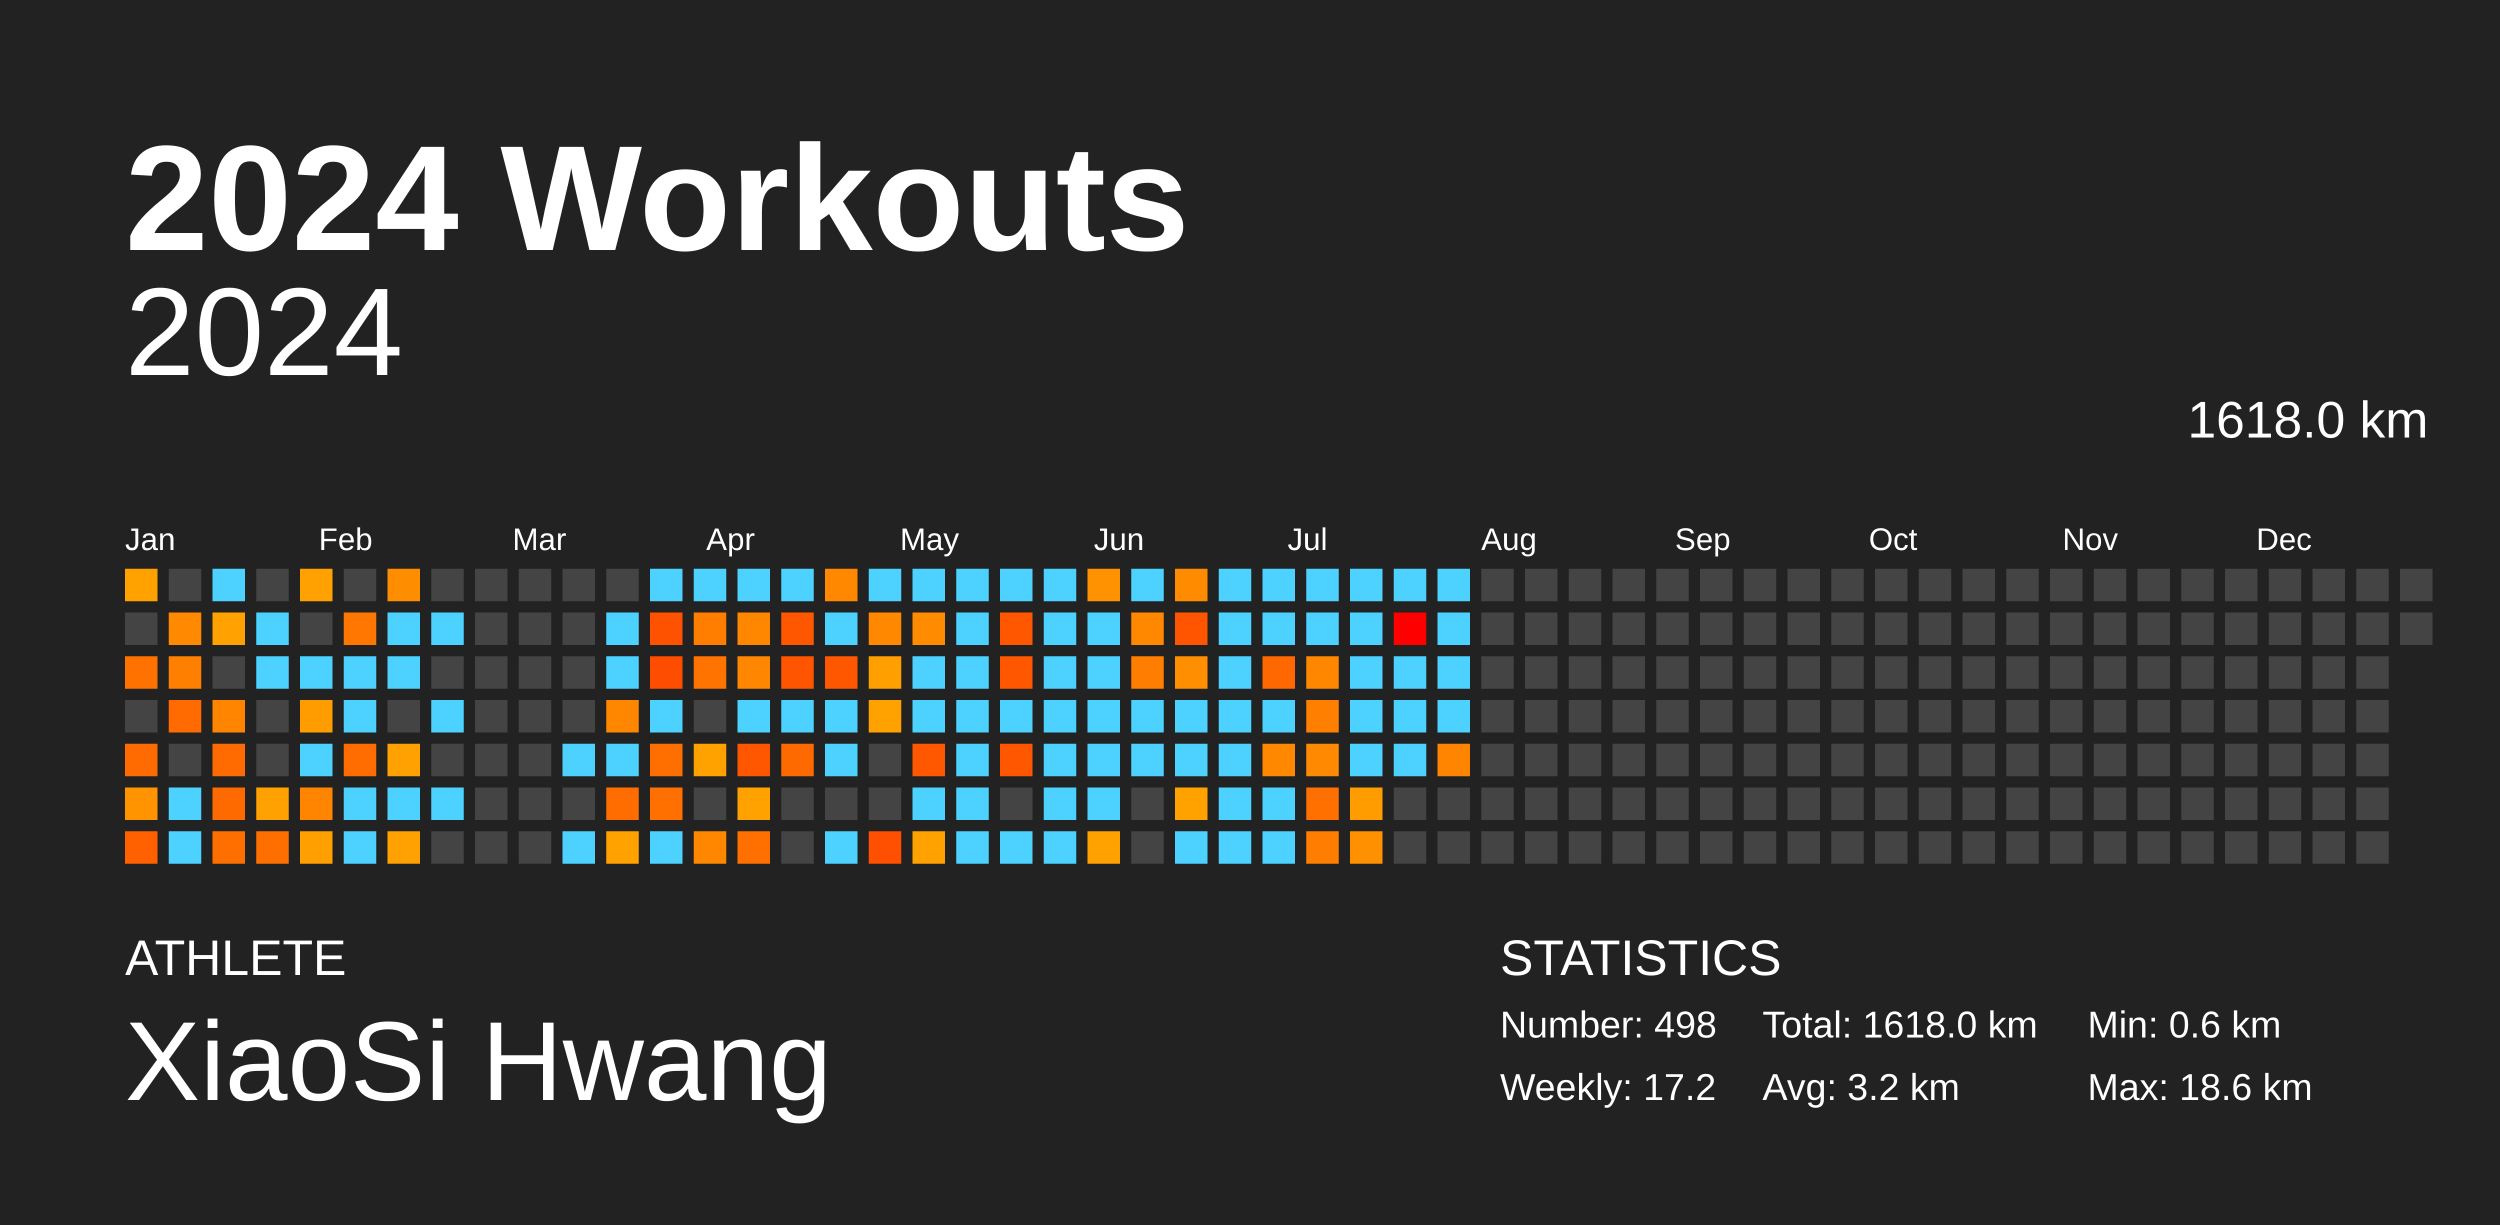
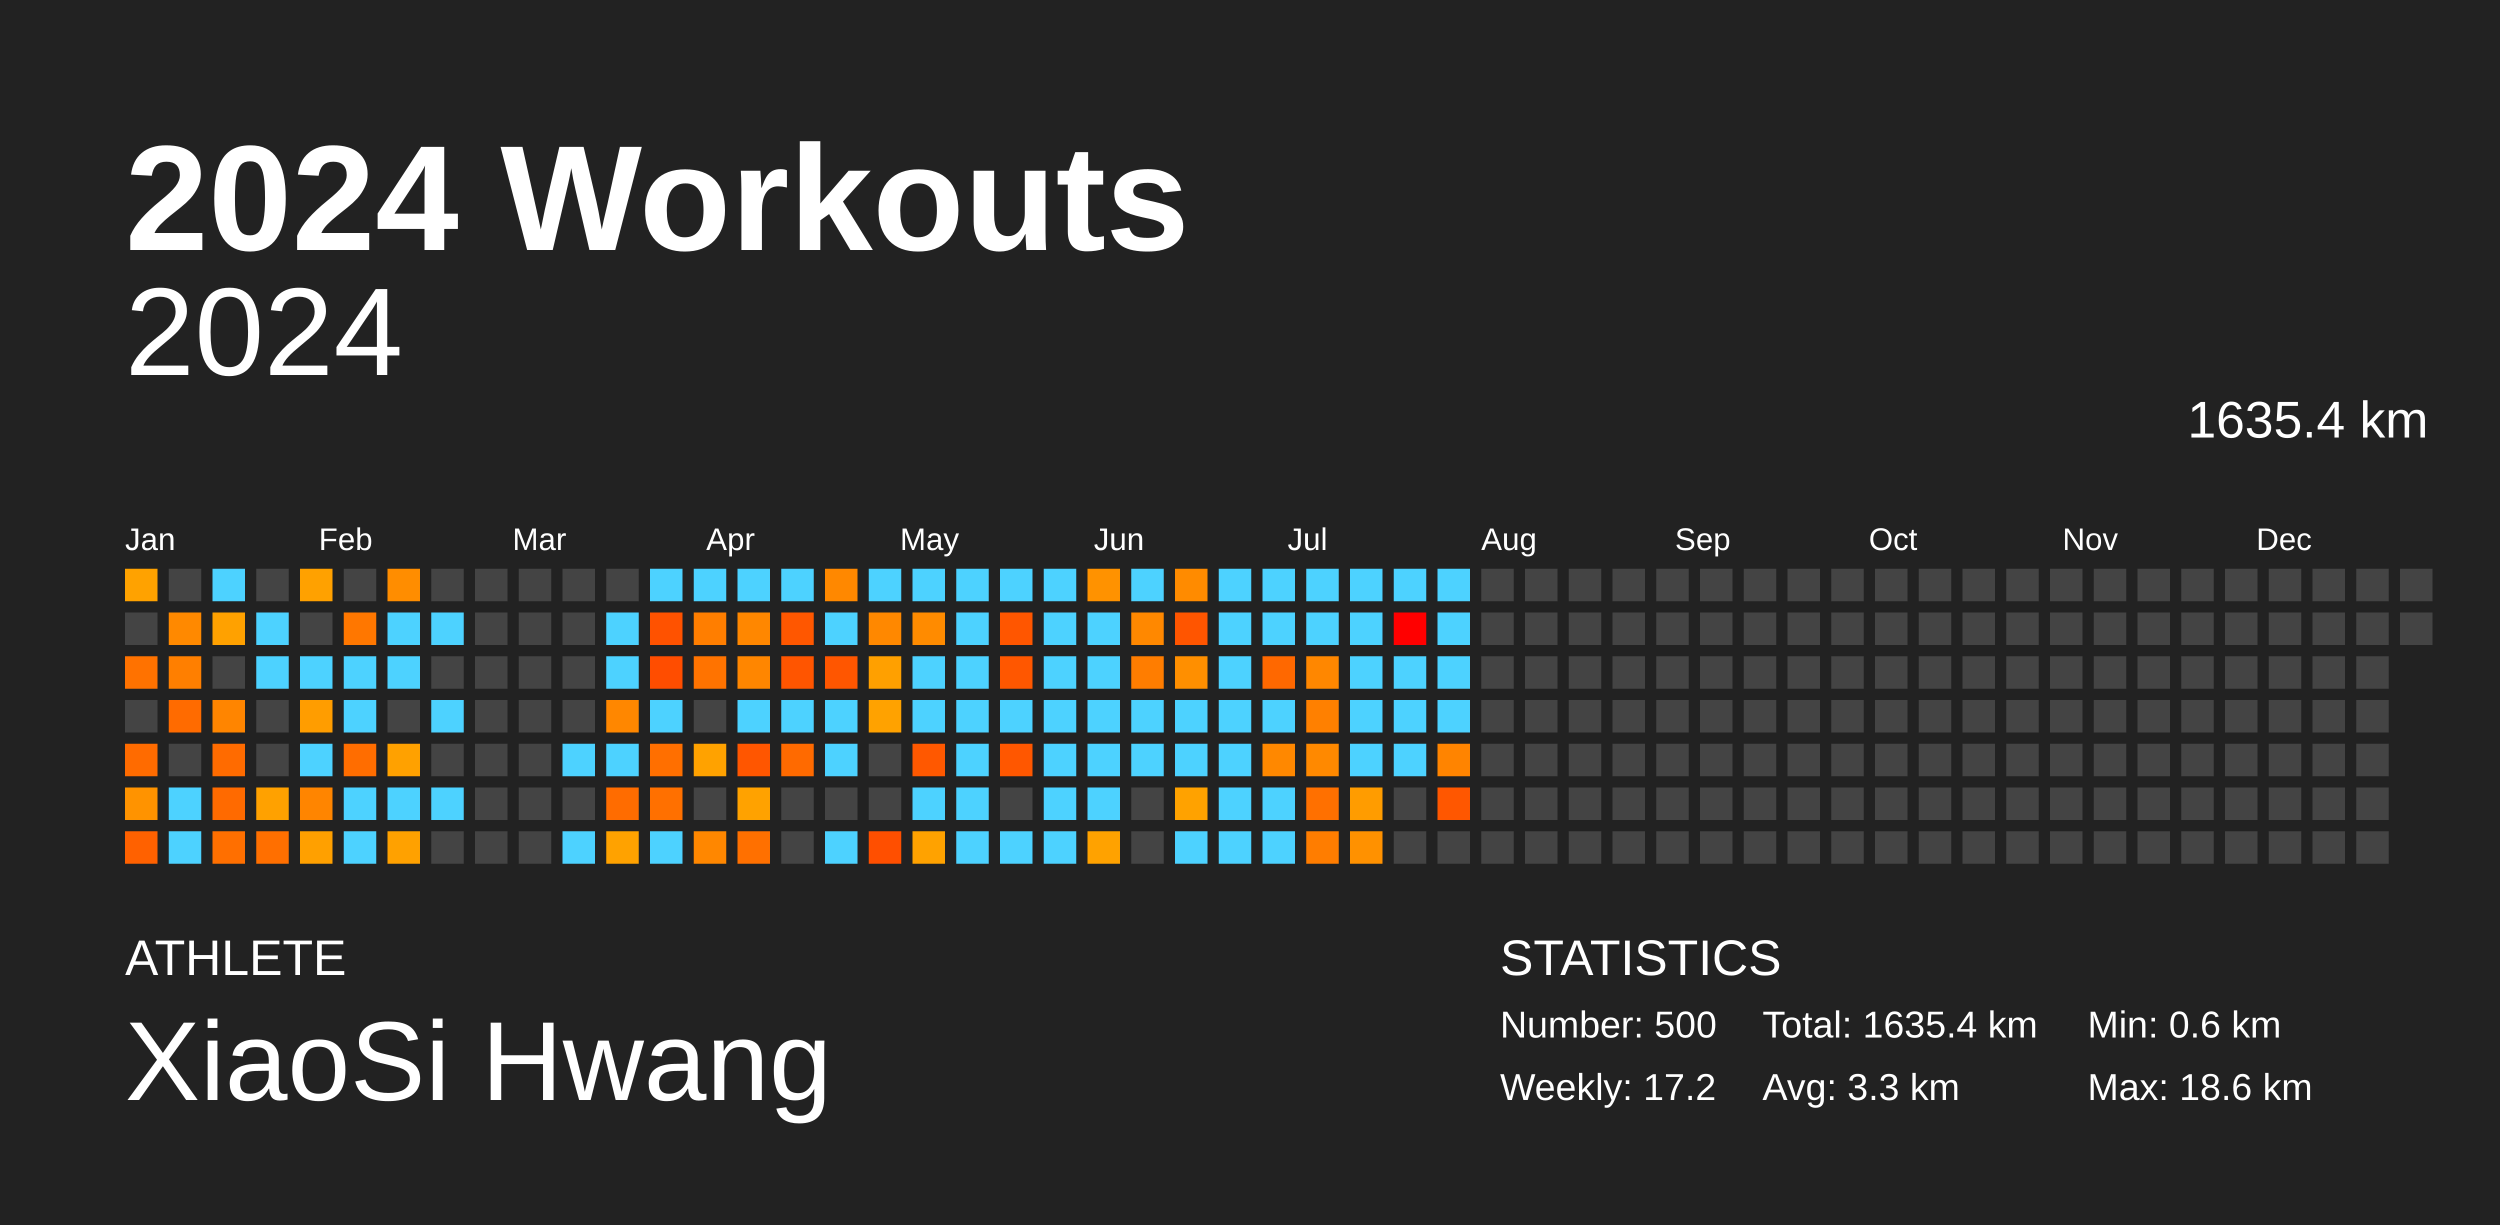
<svg xmlns="http://www.w3.org/2000/svg" baseProfile="full" height="98mm" version="1.1" viewBox="0,0,200,98" width="200mm">
  <defs />
  <rect fill="#222222" height="98" width="200" x="0" y="0" />
  <text fill="#FFFFFF" style="font-size:12px; font-family:Arial; font-weight:bold;" x="10" y="20">2024 Workouts</text>
  <text fill="#FFFFFF" style="font-size:4px; font-family:Arial" x="10" y="78">ATHLETE</text>
  <text fill="#FFFFFF" style="font-size:9px; font-family:Arial" x="10" y="88">XiaoSi Hwang</text>
  <text fill="#FFFFFF" style="font-size:4px; font-family:Arial" x="120" y="78">STATISTICS</text>
-   <text fill="#FFFFFF" style="font-size:3px; font-family:Arial" x="120" y="83">Number: 498</text>
+   <text fill="#FFFFFF" style="font-size:3px; font-family:Arial" x="120" y="83">Number: 500</text>
  <text fill="#FFFFFF" style="font-size:3px; font-family:Arial" x="120" y="88">Weekly: 17.2</text>
-   <text fill="#FFFFFF" style="font-size:3px; font-family:Arial" x="141" y="83">Total: 1618.0 km</text>
-   <text fill="#FFFFFF" style="font-size:3px; font-family:Arial" x="141" y="88">Avg: 3.2 km</text>
+   <text fill="#FFFFFF" style="font-size:3px; font-family:Arial" x="141" y="83">Total: 1635.4 km</text>
+   <text fill="#FFFFFF" style="font-size:3px; font-family:Arial" x="141" y="88">Avg: 3.3 km</text>
  <text fill="#FFFFFF" style="font-size:3px; font-family:Arial" x="167" y="83">Min: 0.6 km</text>
  <text fill="#FFFFFF" style="font-size:3px; font-family:Arial" x="167" y="88">Max: 18.6 km</text>
  <text alignment-baseline="hanging" fill="#FFFFFF" style="font-size:10.0px; font-family:Arial;" x="10" y="30">2024</text>
-   <text alignment-baseline="hanging" fill="#FFFFFF" style="font-size:4.125px; font-family:Arial;" x="175" y="35">1618.0 km</text>
+   <text alignment-baseline="hanging" fill="#FFFFFF" style="font-size:4.125px; font-family:Arial;" x="175" y="35">1635.4 km</text>
  <text fill="#FFFFFF" style="font-size:2.5px; font-family:Arial" x="10.0" y="44">Jan</text>
  <text fill="#FFFFFF" style="font-size:2.5px; font-family:Arial" x="25.5" y="44">Feb</text>
  <text fill="#FFFFFF" style="font-size:2.5px; font-family:Arial" x="41.0" y="44">Mar</text>
  <text fill="#FFFFFF" style="font-size:2.5px; font-family:Arial" x="56.5" y="44">Apr</text>
  <text fill="#FFFFFF" style="font-size:2.5px; font-family:Arial" x="72.0" y="44">May</text>
  <text fill="#FFFFFF" style="font-size:2.5px; font-family:Arial" x="87.5" y="44">Jun</text>
  <text fill="#FFFFFF" style="font-size:2.5px; font-family:Arial" x="103.0" y="44">Jul</text>
  <text fill="#FFFFFF" style="font-size:2.5px; font-family:Arial" x="118.5" y="44">Aug</text>
  <text fill="#FFFFFF" style="font-size:2.5px; font-family:Arial" x="134.0" y="44">Sep</text>
  <text fill="#FFFFFF" style="font-size:2.5px; font-family:Arial" x="149.5" y="44">Oct</text>
  <text fill="#FFFFFF" style="font-size:2.5px; font-family:Arial" x="165.0" y="44">Nov</text>
  <text fill="#FFFFFF" style="font-size:2.5px; font-family:Arial" x="180.5" y="44">Dec</text>
  <rect fill="#ffa200" height="2.6" width="2.6" x="10.0" y="45.5" />
  <rect fill="#444444" height="2.6" width="2.6" x="10.0" y="49.0" />
  <rect fill="#ff7200" height="2.6" width="2.6" x="10.0" y="52.5" />
  <rect fill="#444444" height="2.6" width="2.6" x="10.0" y="56.0" />
  <rect fill="#ff6b00" height="2.6" width="2.6" x="10.0" y="59.5" />
  <rect fill="#ff9300" height="2.6" width="2.6" x="10.0" y="63.0" />
  <rect fill="#ff6100" height="2.6" width="2.6" x="10.0" y="66.5" />
  <rect fill="#444444" height="2.6" width="2.6" x="13.5" y="45.5" />
  <rect fill="#ff8900" height="2.6" width="2.6" x="13.5" y="49.0" />
  <rect fill="#ff7f00" height="2.6" width="2.6" x="13.5" y="52.5" />
  <rect fill="#ff6b00" height="2.6" width="2.6" x="13.5" y="56.0" />
  <rect fill="#444444" height="2.6" width="2.6" x="13.5" y="59.5" />
  <rect fill="#4dd2ff" height="2.6" width="2.6" x="13.5" y="63.0" />
  <rect fill="#4dd2ff" height="2.6" width="2.6" x="13.5" y="66.5" />
  <rect fill="#4dd2ff" height="2.6" width="2.6" x="17.0" y="45.5" />
  <rect fill="#ffa100" height="2.6" width="2.6" x="17.0" y="49.0" />
  <rect fill="#444444" height="2.6" width="2.6" x="17.0" y="52.5" />
  <rect fill="#ff8500" height="2.6" width="2.6" x="17.0" y="56.0" />
  <rect fill="#ff6b00" height="2.6" width="2.6" x="17.0" y="59.5" />
  <rect fill="#ff6a00" height="2.6" width="2.6" x="17.0" y="63.0" />
  <rect fill="#ff6f00" height="2.6" width="2.6" x="17.0" y="66.5" />
  <rect fill="#444444" height="2.6" width="2.6" x="20.5" y="45.5" />
  <rect fill="#4dd2ff" height="2.6" width="2.6" x="20.5" y="49.0" />
  <rect fill="#4dd2ff" height="2.6" width="2.6" x="20.5" y="52.5" />
  <rect fill="#444444" height="2.6" width="2.6" x="20.5" y="56.0" />
  <rect fill="#444444" height="2.6" width="2.6" x="20.5" y="59.5" />
  <rect fill="#ffa100" height="2.6" width="2.6" x="20.5" y="63.0" />
  <rect fill="#ff6f00" height="2.6" width="2.6" x="20.5" y="66.5" />
  <rect fill="#ffa100" height="2.6" width="2.6" x="24.0" y="45.5" />
  <rect fill="#444444" height="2.6" width="2.6" x="24.0" y="49.0" />
  <rect fill="#4dd2ff" height="2.6" width="2.6" x="24.0" y="52.5" />
  <rect fill="#ff9d00" height="2.6" width="2.6" x="24.0" y="56.0" />
  <rect fill="#4dd2ff" height="2.6" width="2.6" x="24.0" y="59.5" />
  <rect fill="#ff8500" height="2.6" width="2.6" x="24.0" y="63.0" />
  <rect fill="#ffa000" height="2.6" width="2.6" x="24.0" y="66.5" />
  <rect fill="#444444" height="2.6" width="2.6" x="27.5" y="45.5" />
  <rect fill="#ff7700" height="2.6" width="2.6" x="27.5" y="49.0" />
  <rect fill="#4dd2ff" height="2.6" width="2.6" x="27.5" y="52.5" />
  <rect fill="#4dd2ff" height="2.6" width="2.6" x="27.5" y="56.0" />
  <rect fill="#ff6d00" height="2.6" width="2.6" x="27.5" y="59.5" />
  <rect fill="#4dd2ff" height="2.6" width="2.6" x="27.5" y="63.0" />
  <rect fill="#4dd2ff" height="2.6" width="2.6" x="27.5" y="66.5" />
  <rect fill="#ff8d00" height="2.6" width="2.6" x="31.0" y="45.5" />
  <rect fill="#4dd2ff" height="2.6" width="2.6" x="31.0" y="49.0" />
  <rect fill="#4dd2ff" height="2.6" width="2.6" x="31.0" y="52.5" />
  <rect fill="#444444" height="2.6" width="2.6" x="31.0" y="56.0" />
  <rect fill="#ffa100" height="2.6" width="2.6" x="31.0" y="59.5" />
  <rect fill="#4dd2ff" height="2.6" width="2.6" x="31.0" y="63.0" />
  <rect fill="#ffa100" height="2.6" width="2.6" x="31.0" y="66.5" />
  <rect fill="#444444" height="2.6" width="2.6" x="34.5" y="45.5" />
  <rect fill="#4dd2ff" height="2.6" width="2.6" x="34.5" y="49.0" />
  <rect fill="#444444" height="2.6" width="2.6" x="34.5" y="52.5" />
  <rect fill="#4dd2ff" height="2.6" width="2.6" x="34.5" y="56.0" />
  <rect fill="#444444" height="2.6" width="2.6" x="34.5" y="59.5" />
  <rect fill="#4dd2ff" height="2.6" width="2.6" x="34.5" y="63.0" />
  <rect fill="#444444" height="2.6" width="2.6" x="34.5" y="66.5" />
  <rect fill="#444444" height="2.6" width="2.6" x="38.0" y="45.5" />
  <rect fill="#444444" height="2.6" width="2.6" x="38.0" y="49.0" />
  <rect fill="#444444" height="2.6" width="2.6" x="38.0" y="52.5" />
  <rect fill="#444444" height="2.6" width="2.6" x="38.0" y="56.0" />
  <rect fill="#444444" height="2.6" width="2.6" x="38.0" y="59.5" />
  <rect fill="#444444" height="2.6" width="2.6" x="38.0" y="63.0" />
  <rect fill="#444444" height="2.6" width="2.6" x="38.0" y="66.5" />
  <rect fill="#444444" height="2.6" width="2.6" x="41.5" y="45.5" />
  <rect fill="#444444" height="2.6" width="2.6" x="41.5" y="49.0" />
  <rect fill="#444444" height="2.6" width="2.6" x="41.5" y="52.5" />
  <rect fill="#444444" height="2.6" width="2.6" x="41.5" y="56.0" />
  <rect fill="#444444" height="2.6" width="2.6" x="41.5" y="59.5" />
  <rect fill="#444444" height="2.6" width="2.6" x="41.5" y="63.0" />
  <rect fill="#444444" height="2.6" width="2.6" x="41.5" y="66.5" />
  <rect fill="#444444" height="2.6" width="2.6" x="45.0" y="45.5" />
  <rect fill="#444444" height="2.6" width="2.6" x="45.0" y="49.0" />
  <rect fill="#444444" height="2.6" width="2.6" x="45.0" y="52.5" />
  <rect fill="#444444" height="2.6" width="2.6" x="45.0" y="56.0" />
  <rect fill="#4dd2ff" height="2.6" width="2.6" x="45.0" y="59.5" />
  <rect fill="#444444" height="2.6" width="2.6" x="45.0" y="63.0" />
  <rect fill="#4dd2ff" height="2.6" width="2.6" x="45.0" y="66.5" />
  <rect fill="#444444" height="2.6" width="2.6" x="48.5" y="45.5" />
  <rect fill="#4dd2ff" height="2.6" width="2.6" x="48.5" y="49.0" />
  <rect fill="#4dd2ff" height="2.6" width="2.6" x="48.5" y="52.5" />
  <rect fill="#ff8700" height="2.6" width="2.6" x="48.5" y="56.0" />
  <rect fill="#4dd2ff" height="2.6" width="2.6" x="48.5" y="59.5" />
  <rect fill="#ff6c00" height="2.6" width="2.6" x="48.5" y="63.0" />
  <rect fill="#ffa200" height="2.6" width="2.6" x="48.5" y="66.5" />
  <rect fill="#4dd2ff" height="2.6" width="2.6" x="52.0" y="45.5" />
  <rect fill="#ff5200" height="2.6" width="2.6" x="52.0" y="49.0" />
  <rect fill="#ff4d00" height="2.6" width="2.6" x="52.0" y="52.5" />
  <rect fill="#4dd2ff" height="2.6" width="2.6" x="52.0" y="56.0" />
  <rect fill="#ff6f00" height="2.6" width="2.6" x="52.0" y="59.5" />
  <rect fill="#ff7000" height="2.6" width="2.6" x="52.0" y="63.0" />
  <rect fill="#4dd2ff" height="2.6" width="2.6" x="52.0" y="66.5" />
  <rect fill="#4dd2ff" height="2.6" width="2.6" x="55.5" y="45.5" />
  <rect fill="#ff7e00" height="2.6" width="2.6" x="55.5" y="49.0" />
  <rect fill="#ff7300" height="2.6" width="2.6" x="55.5" y="52.5" />
  <rect fill="#444444" height="2.6" width="2.6" x="55.5" y="56.0" />
  <rect fill="#ffa200" height="2.6" width="2.6" x="55.5" y="59.5" />
  <rect fill="#444444" height="2.6" width="2.6" x="55.5" y="63.0" />
  <rect fill="#ff8700" height="2.6" width="2.6" x="55.5" y="66.5" />
  <rect fill="#4dd2ff" height="2.6" width="2.6" x="59.0" y="45.5" />
  <rect fill="#ff8700" height="2.6" width="2.6" x="59.0" y="49.0" />
  <rect fill="#ff8600" height="2.6" width="2.6" x="59.0" y="52.5" />
  <rect fill="#4dd2ff" height="2.6" width="2.6" x="59.0" y="56.0" />
  <rect fill="#ff5600" height="2.6" width="2.6" x="59.0" y="59.5" />
  <rect fill="#ffa200" height="2.6" width="2.6" x="59.0" y="63.0" />
  <rect fill="#ff7000" height="2.6" width="2.6" x="59.0" y="66.5" />
  <rect fill="#4dd2ff" height="2.6" width="2.6" x="62.5" y="45.5" />
  <rect fill="#ff5700" height="2.6" width="2.6" x="62.5" y="49.0" />
  <rect fill="#ff5500" height="2.6" width="2.6" x="62.5" y="52.5" />
  <rect fill="#4dd2ff" height="2.6" width="2.6" x="62.5" y="56.0" />
  <rect fill="#ff6a00" height="2.6" width="2.6" x="62.5" y="59.5" />
  <rect fill="#444444" height="2.6" width="2.6" x="62.5" y="63.0" />
  <rect fill="#444444" height="2.6" width="2.6" x="62.5" y="66.5" />
  <rect fill="#ff8800" height="2.6" width="2.6" x="66.0" y="45.5" />
  <rect fill="#4dd2ff" height="2.6" width="2.6" x="66.0" y="49.0" />
  <rect fill="#ff5600" height="2.6" width="2.6" x="66.0" y="52.5" />
  <rect fill="#4dd2ff" height="2.6" width="2.6" x="66.0" y="56.0" />
  <rect fill="#4dd2ff" height="2.6" width="2.6" x="66.0" y="59.5" />
  <rect fill="#444444" height="2.6" width="2.6" x="66.0" y="63.0" />
  <rect fill="#4dd2ff" height="2.6" width="2.6" x="66.0" y="66.5" />
  <rect fill="#4dd2ff" height="2.6" width="2.6" x="69.5" y="45.5" />
  <rect fill="#ff8800" height="2.6" width="2.6" x="69.5" y="49.0" />
  <rect fill="#ffa000" height="2.6" width="2.6" x="69.5" y="52.5" />
  <rect fill="#ffa200" height="2.6" width="2.6" x="69.5" y="56.0" />
  <rect fill="#444444" height="2.6" width="2.6" x="69.5" y="59.5" />
  <rect fill="#444444" height="2.6" width="2.6" x="69.5" y="63.0" />
  <rect fill="#ff4f00" height="2.6" width="2.6" x="69.5" y="66.5" />
  <rect fill="#4dd2ff" height="2.6" width="2.6" x="73.0" y="45.5" />
  <rect fill="#ff8b00" height="2.6" width="2.6" x="73.0" y="49.0" />
  <rect fill="#4dd2ff" height="2.6" width="2.6" x="73.0" y="52.5" />
  <rect fill="#4dd2ff" height="2.6" width="2.6" x="73.0" y="56.0" />
  <rect fill="#ff5800" height="2.6" width="2.6" x="73.0" y="59.5" />
  <rect fill="#4dd2ff" height="2.6" width="2.6" x="73.0" y="63.0" />
  <rect fill="#ffa200" height="2.6" width="2.6" x="73.0" y="66.5" />
  <rect fill="#4dd2ff" height="2.6" width="2.6" x="76.5" y="45.5" />
  <rect fill="#4dd2ff" height="2.6" width="2.6" x="76.5" y="49.0" />
  <rect fill="#4dd2ff" height="2.6" width="2.6" x="76.5" y="52.5" />
  <rect fill="#4dd2ff" height="2.6" width="2.6" x="76.5" y="56.0" />
  <rect fill="#4dd2ff" height="2.6" width="2.6" x="76.5" y="59.5" />
  <rect fill="#4dd2ff" height="2.6" width="2.6" x="76.5" y="63.0" />
  <rect fill="#4dd2ff" height="2.6" width="2.6" x="76.5" y="66.5" />
  <rect fill="#4dd2ff" height="2.6" width="2.6" x="80.0" y="45.5" />
  <rect fill="#ff5600" height="2.6" width="2.6" x="80.0" y="49.0" />
  <rect fill="#ff5700" height="2.6" width="2.6" x="80.0" y="52.5" />
  <rect fill="#4dd2ff" height="2.6" width="2.6" x="80.0" y="56.0" />
  <rect fill="#ff5700" height="2.6" width="2.6" x="80.0" y="59.5" />
  <rect fill="#444444" height="2.6" width="2.6" x="80.0" y="63.0" />
  <rect fill="#4dd2ff" height="2.6" width="2.6" x="80.0" y="66.5" />
  <rect fill="#4dd2ff" height="2.6" width="2.6" x="83.5" y="45.5" />
  <rect fill="#4dd2ff" height="2.6" width="2.6" x="83.5" y="49.0" />
  <rect fill="#4dd2ff" height="2.6" width="2.6" x="83.5" y="52.5" />
  <rect fill="#4dd2ff" height="2.6" width="2.6" x="83.5" y="56.0" />
  <rect fill="#4dd2ff" height="2.6" width="2.6" x="83.5" y="59.5" />
  <rect fill="#4dd2ff" height="2.6" width="2.6" x="83.5" y="63.0" />
  <rect fill="#4dd2ff" height="2.6" width="2.6" x="83.5" y="66.5" />
  <rect fill="#ff9200" height="2.6" width="2.6" x="87.0" y="45.5" />
  <rect fill="#4dd2ff" height="2.6" width="2.6" x="87.0" y="49.0" />
  <rect fill="#4dd2ff" height="2.6" width="2.6" x="87.0" y="52.5" />
  <rect fill="#4dd2ff" height="2.6" width="2.6" x="87.0" y="56.0" />
  <rect fill="#4dd2ff" height="2.6" width="2.6" x="87.0" y="59.5" />
  <rect fill="#4dd2ff" height="2.6" width="2.6" x="87.0" y="63.0" />
  <rect fill="#ffa200" height="2.6" width="2.6" x="87.0" y="66.5" />
  <rect fill="#4dd2ff" height="2.6" width="2.6" x="90.5" y="45.5" />
  <rect fill="#ff8800" height="2.6" width="2.6" x="90.5" y="49.0" />
  <rect fill="#ff7d00" height="2.6" width="2.6" x="90.5" y="52.5" />
  <rect fill="#4dd2ff" height="2.6" width="2.6" x="90.5" y="56.0" />
  <rect fill="#4dd2ff" height="2.6" width="2.6" x="90.5" y="59.5" />
  <rect fill="#444444" height="2.6" width="2.6" x="90.5" y="63.0" />
  <rect fill="#444444" height="2.6" width="2.6" x="90.5" y="66.5" />
  <rect fill="#ff8b00" height="2.6" width="2.6" x="94.0" y="45.5" />
  <rect fill="#ff5500" height="2.6" width="2.6" x="94.0" y="49.0" />
  <rect fill="#ff8f00" height="2.6" width="2.6" x="94.0" y="52.5" />
  <rect fill="#4dd2ff" height="2.6" width="2.6" x="94.0" y="56.0" />
  <rect fill="#4dd2ff" height="2.6" width="2.6" x="94.0" y="59.5" />
  <rect fill="#ffa200" height="2.6" width="2.6" x="94.0" y="63.0" />
  <rect fill="#4dd2ff" height="2.6" width="2.6" x="94.0" y="66.5" />
  <rect fill="#4dd2ff" height="2.6" width="2.6" x="97.5" y="45.5" />
  <rect fill="#4dd2ff" height="2.6" width="2.6" x="97.5" y="49.0" />
  <rect fill="#4dd2ff" height="2.6" width="2.6" x="97.5" y="52.5" />
  <rect fill="#4dd2ff" height="2.6" width="2.6" x="97.5" y="56.0" />
  <rect fill="#4dd2ff" height="2.6" width="2.6" x="97.5" y="59.5" />
  <rect fill="#4dd2ff" height="2.6" width="2.6" x="97.5" y="63.0" />
  <rect fill="#4dd2ff" height="2.6" width="2.6" x="97.5" y="66.5" />
  <rect fill="#4dd2ff" height="2.6" width="2.6" x="101.0" y="45.5" />
  <rect fill="#4dd2ff" height="2.6" width="2.6" x="101.0" y="49.0" />
  <rect fill="#ff6800" height="2.6" width="2.6" x="101.0" y="52.5" />
  <rect fill="#4dd2ff" height="2.6" width="2.6" x="101.0" y="56.0" />
  <rect fill="#ff8800" height="2.6" width="2.6" x="101.0" y="59.5" />
  <rect fill="#4dd2ff" height="2.6" width="2.6" x="101.0" y="63.0" />
  <rect fill="#4dd2ff" height="2.6" width="2.6" x="101.0" y="66.5" />
  <rect fill="#4dd2ff" height="2.6" width="2.6" x="104.5" y="45.5" />
  <rect fill="#4dd2ff" height="2.6" width="2.6" x="104.5" y="49.0" />
  <rect fill="#ff8700" height="2.6" width="2.6" x="104.5" y="52.5" />
  <rect fill="#ff8000" height="2.6" width="2.6" x="104.5" y="56.0" />
  <rect fill="#ff8900" height="2.6" width="2.6" x="104.5" y="59.5" />
  <rect fill="#ff7000" height="2.6" width="2.6" x="104.5" y="63.0" />
  <rect fill="#ff7d00" height="2.6" width="2.6" x="104.5" y="66.5" />
  <rect fill="#4dd2ff" height="2.6" width="2.6" x="108.0" y="45.5" />
  <rect fill="#4dd2ff" height="2.6" width="2.6" x="108.0" y="49.0" />
  <rect fill="#4dd2ff" height="2.6" width="2.6" x="108.0" y="52.5" />
  <rect fill="#4dd2ff" height="2.6" width="2.6" x="108.0" y="56.0" />
  <rect fill="#4dd2ff" height="2.6" width="2.6" x="108.0" y="59.5" />
  <rect fill="#ff9c00" height="2.6" width="2.6" x="108.0" y="63.0" />
  <rect fill="#ff9100" height="2.6" width="2.6" x="108.0" y="66.5" />
  <rect fill="#4dd2ff" height="2.6" width="2.6" x="111.5" y="45.5" />
  <rect fill="red" height="2.6" width="2.6" x="111.5" y="49.0" />
  <rect fill="#4dd2ff" height="2.6" width="2.6" x="111.5" y="52.5" />
  <rect fill="#4dd2ff" height="2.6" width="2.6" x="111.5" y="56.0" />
  <rect fill="#4dd2ff" height="2.6" width="2.6" x="111.5" y="59.5" />
  <rect fill="#444444" height="2.6" width="2.6" x="111.5" y="63.0" />
  <rect fill="#444444" height="2.6" width="2.6" x="111.5" y="66.5" />
  <rect fill="#4dd2ff" height="2.6" width="2.6" x="115.0" y="45.5" />
  <rect fill="#4dd2ff" height="2.6" width="2.6" x="115.0" y="49.0" />
  <rect fill="#4dd2ff" height="2.6" width="2.6" x="115.0" y="52.5" />
  <rect fill="#4dd2ff" height="2.6" width="2.6" x="115.0" y="56.0" />
  <rect fill="#ff8400" height="2.6" width="2.6" x="115.0" y="59.5" />
-   <rect fill="#444444" height="2.6" width="2.6" x="115.0" y="63.0" />
+   <rect fill="#ff5700" height="2.6" width="2.6" x="115.0" y="63.0" />
  <rect fill="#444444" height="2.6" width="2.6" x="115.0" y="66.5" />
  <rect fill="#444444" height="2.6" width="2.6" x="118.5" y="45.5" />
  <rect fill="#444444" height="2.6" width="2.6" x="118.5" y="49.0" />
  <rect fill="#444444" height="2.6" width="2.6" x="118.5" y="52.5" />
  <rect fill="#444444" height="2.6" width="2.6" x="118.5" y="56.0" />
  <rect fill="#444444" height="2.6" width="2.6" x="118.5" y="59.5" />
  <rect fill="#444444" height="2.6" width="2.6" x="118.5" y="63.0" />
  <rect fill="#444444" height="2.6" width="2.6" x="118.5" y="66.5" />
  <rect fill="#444444" height="2.6" width="2.6" x="122.0" y="45.5" />
  <rect fill="#444444" height="2.6" width="2.6" x="122.0" y="49.0" />
  <rect fill="#444444" height="2.6" width="2.6" x="122.0" y="52.5" />
  <rect fill="#444444" height="2.6" width="2.6" x="122.0" y="56.0" />
  <rect fill="#444444" height="2.6" width="2.6" x="122.0" y="59.5" />
  <rect fill="#444444" height="2.6" width="2.6" x="122.0" y="63.0" />
  <rect fill="#444444" height="2.6" width="2.6" x="122.0" y="66.5" />
  <rect fill="#444444" height="2.6" width="2.6" x="125.5" y="45.5" />
  <rect fill="#444444" height="2.6" width="2.6" x="125.5" y="49.0" />
  <rect fill="#444444" height="2.6" width="2.6" x="125.5" y="52.5" />
  <rect fill="#444444" height="2.6" width="2.6" x="125.5" y="56.0" />
  <rect fill="#444444" height="2.6" width="2.6" x="125.5" y="59.5" />
  <rect fill="#444444" height="2.6" width="2.6" x="125.5" y="63.0" />
  <rect fill="#444444" height="2.6" width="2.6" x="125.5" y="66.5" />
  <rect fill="#444444" height="2.6" width="2.6" x="129.0" y="45.5" />
  <rect fill="#444444" height="2.6" width="2.6" x="129.0" y="49.0" />
  <rect fill="#444444" height="2.6" width="2.6" x="129.0" y="52.5" />
  <rect fill="#444444" height="2.6" width="2.6" x="129.0" y="56.0" />
  <rect fill="#444444" height="2.6" width="2.6" x="129.0" y="59.5" />
  <rect fill="#444444" height="2.6" width="2.6" x="129.0" y="63.0" />
  <rect fill="#444444" height="2.6" width="2.6" x="129.0" y="66.5" />
  <rect fill="#444444" height="2.6" width="2.6" x="132.5" y="45.5" />
  <rect fill="#444444" height="2.6" width="2.6" x="132.5" y="49.0" />
  <rect fill="#444444" height="2.6" width="2.6" x="132.5" y="52.5" />
  <rect fill="#444444" height="2.6" width="2.6" x="132.5" y="56.0" />
  <rect fill="#444444" height="2.6" width="2.6" x="132.5" y="59.5" />
  <rect fill="#444444" height="2.6" width="2.6" x="132.5" y="63.0" />
  <rect fill="#444444" height="2.6" width="2.6" x="132.5" y="66.5" />
  <rect fill="#444444" height="2.6" width="2.6" x="136.0" y="45.5" />
  <rect fill="#444444" height="2.6" width="2.6" x="136.0" y="49.0" />
  <rect fill="#444444" height="2.6" width="2.6" x="136.0" y="52.5" />
  <rect fill="#444444" height="2.6" width="2.6" x="136.0" y="56.0" />
  <rect fill="#444444" height="2.6" width="2.6" x="136.0" y="59.5" />
  <rect fill="#444444" height="2.6" width="2.6" x="136.0" y="63.0" />
  <rect fill="#444444" height="2.6" width="2.6" x="136.0" y="66.5" />
  <rect fill="#444444" height="2.6" width="2.6" x="139.5" y="45.5" />
  <rect fill="#444444" height="2.6" width="2.6" x="139.5" y="49.0" />
  <rect fill="#444444" height="2.6" width="2.6" x="139.5" y="52.5" />
  <rect fill="#444444" height="2.6" width="2.6" x="139.5" y="56.0" />
  <rect fill="#444444" height="2.6" width="2.6" x="139.5" y="59.5" />
  <rect fill="#444444" height="2.6" width="2.6" x="139.5" y="63.0" />
  <rect fill="#444444" height="2.6" width="2.6" x="139.5" y="66.5" />
  <rect fill="#444444" height="2.6" width="2.6" x="143.0" y="45.5" />
  <rect fill="#444444" height="2.6" width="2.6" x="143.0" y="49.0" />
  <rect fill="#444444" height="2.6" width="2.6" x="143.0" y="52.5" />
  <rect fill="#444444" height="2.6" width="2.6" x="143.0" y="56.0" />
  <rect fill="#444444" height="2.6" width="2.6" x="143.0" y="59.5" />
  <rect fill="#444444" height="2.6" width="2.6" x="143.0" y="63.0" />
  <rect fill="#444444" height="2.6" width="2.6" x="143.0" y="66.5" />
  <rect fill="#444444" height="2.6" width="2.6" x="146.5" y="45.5" />
  <rect fill="#444444" height="2.6" width="2.6" x="146.5" y="49.0" />
  <rect fill="#444444" height="2.6" width="2.6" x="146.5" y="52.5" />
  <rect fill="#444444" height="2.6" width="2.6" x="146.5" y="56.0" />
  <rect fill="#444444" height="2.6" width="2.6" x="146.5" y="59.5" />
  <rect fill="#444444" height="2.6" width="2.6" x="146.5" y="63.0" />
  <rect fill="#444444" height="2.6" width="2.6" x="146.5" y="66.5" />
  <rect fill="#444444" height="2.6" width="2.6" x="150.0" y="45.5" />
  <rect fill="#444444" height="2.6" width="2.6" x="150.0" y="49.0" />
  <rect fill="#444444" height="2.6" width="2.6" x="150.0" y="52.5" />
  <rect fill="#444444" height="2.6" width="2.6" x="150.0" y="56.0" />
  <rect fill="#444444" height="2.6" width="2.6" x="150.0" y="59.5" />
  <rect fill="#444444" height="2.6" width="2.6" x="150.0" y="63.0" />
  <rect fill="#444444" height="2.6" width="2.6" x="150.0" y="66.5" />
  <rect fill="#444444" height="2.6" width="2.6" x="153.5" y="45.5" />
  <rect fill="#444444" height="2.6" width="2.6" x="153.5" y="49.0" />
  <rect fill="#444444" height="2.6" width="2.6" x="153.5" y="52.5" />
  <rect fill="#444444" height="2.6" width="2.6" x="153.5" y="56.0" />
  <rect fill="#444444" height="2.6" width="2.6" x="153.5" y="59.5" />
  <rect fill="#444444" height="2.6" width="2.6" x="153.5" y="63.0" />
  <rect fill="#444444" height="2.6" width="2.6" x="153.5" y="66.5" />
  <rect fill="#444444" height="2.6" width="2.6" x="157.0" y="45.5" />
  <rect fill="#444444" height="2.6" width="2.6" x="157.0" y="49.0" />
  <rect fill="#444444" height="2.6" width="2.6" x="157.0" y="52.5" />
  <rect fill="#444444" height="2.6" width="2.6" x="157.0" y="56.0" />
  <rect fill="#444444" height="2.6" width="2.6" x="157.0" y="59.5" />
  <rect fill="#444444" height="2.6" width="2.6" x="157.0" y="63.0" />
  <rect fill="#444444" height="2.6" width="2.6" x="157.0" y="66.5" />
  <rect fill="#444444" height="2.6" width="2.6" x="160.5" y="45.5" />
  <rect fill="#444444" height="2.6" width="2.6" x="160.5" y="49.0" />
  <rect fill="#444444" height="2.6" width="2.6" x="160.5" y="52.5" />
  <rect fill="#444444" height="2.6" width="2.6" x="160.5" y="56.0" />
  <rect fill="#444444" height="2.6" width="2.6" x="160.5" y="59.5" />
  <rect fill="#444444" height="2.6" width="2.6" x="160.5" y="63.0" />
  <rect fill="#444444" height="2.6" width="2.6" x="160.5" y="66.5" />
  <rect fill="#444444" height="2.6" width="2.6" x="164.0" y="45.5" />
  <rect fill="#444444" height="2.6" width="2.6" x="164.0" y="49.0" />
  <rect fill="#444444" height="2.6" width="2.6" x="164.0" y="52.5" />
  <rect fill="#444444" height="2.6" width="2.6" x="164.0" y="56.0" />
  <rect fill="#444444" height="2.6" width="2.6" x="164.0" y="59.5" />
  <rect fill="#444444" height="2.6" width="2.6" x="164.0" y="63.0" />
  <rect fill="#444444" height="2.6" width="2.6" x="164.0" y="66.5" />
  <rect fill="#444444" height="2.6" width="2.6" x="167.5" y="45.5" />
  <rect fill="#444444" height="2.6" width="2.6" x="167.5" y="49.0" />
  <rect fill="#444444" height="2.6" width="2.6" x="167.5" y="52.5" />
  <rect fill="#444444" height="2.6" width="2.6" x="167.5" y="56.0" />
  <rect fill="#444444" height="2.6" width="2.6" x="167.5" y="59.5" />
  <rect fill="#444444" height="2.6" width="2.6" x="167.5" y="63.0" />
  <rect fill="#444444" height="2.6" width="2.6" x="167.5" y="66.5" />
  <rect fill="#444444" height="2.6" width="2.6" x="171.0" y="45.5" />
  <rect fill="#444444" height="2.6" width="2.6" x="171.0" y="49.0" />
  <rect fill="#444444" height="2.6" width="2.6" x="171.0" y="52.5" />
  <rect fill="#444444" height="2.6" width="2.6" x="171.0" y="56.0" />
  <rect fill="#444444" height="2.6" width="2.6" x="171.0" y="59.5" />
  <rect fill="#444444" height="2.6" width="2.6" x="171.0" y="63.0" />
  <rect fill="#444444" height="2.6" width="2.6" x="171.0" y="66.5" />
  <rect fill="#444444" height="2.6" width="2.6" x="174.5" y="45.5" />
  <rect fill="#444444" height="2.6" width="2.6" x="174.5" y="49.0" />
  <rect fill="#444444" height="2.6" width="2.6" x="174.5" y="52.5" />
  <rect fill="#444444" height="2.6" width="2.6" x="174.5" y="56.0" />
  <rect fill="#444444" height="2.6" width="2.6" x="174.5" y="59.5" />
  <rect fill="#444444" height="2.6" width="2.6" x="174.5" y="63.0" />
  <rect fill="#444444" height="2.6" width="2.6" x="174.5" y="66.5" />
  <rect fill="#444444" height="2.6" width="2.6" x="178.0" y="45.5" />
  <rect fill="#444444" height="2.6" width="2.6" x="178.0" y="49.0" />
  <rect fill="#444444" height="2.6" width="2.6" x="178.0" y="52.5" />
  <rect fill="#444444" height="2.6" width="2.6" x="178.0" y="56.0" />
  <rect fill="#444444" height="2.6" width="2.6" x="178.0" y="59.5" />
  <rect fill="#444444" height="2.6" width="2.6" x="178.0" y="63.0" />
  <rect fill="#444444" height="2.6" width="2.6" x="178.0" y="66.5" />
  <rect fill="#444444" height="2.6" width="2.6" x="181.5" y="45.5" />
  <rect fill="#444444" height="2.6" width="2.6" x="181.5" y="49.0" />
  <rect fill="#444444" height="2.6" width="2.6" x="181.5" y="52.5" />
  <rect fill="#444444" height="2.6" width="2.6" x="181.5" y="56.0" />
  <rect fill="#444444" height="2.6" width="2.6" x="181.5" y="59.5" />
  <rect fill="#444444" height="2.6" width="2.6" x="181.5" y="63.0" />
  <rect fill="#444444" height="2.6" width="2.6" x="181.5" y="66.5" />
  <rect fill="#444444" height="2.6" width="2.6" x="185.0" y="45.5" />
  <rect fill="#444444" height="2.6" width="2.6" x="185.0" y="49.0" />
  <rect fill="#444444" height="2.6" width="2.6" x="185.0" y="52.5" />
  <rect fill="#444444" height="2.6" width="2.6" x="185.0" y="56.0" />
  <rect fill="#444444" height="2.6" width="2.6" x="185.0" y="59.5" />
  <rect fill="#444444" height="2.6" width="2.6" x="185.0" y="63.0" />
  <rect fill="#444444" height="2.6" width="2.6" x="185.0" y="66.5" />
  <rect fill="#444444" height="2.6" width="2.6" x="188.5" y="45.5" />
  <rect fill="#444444" height="2.6" width="2.6" x="188.5" y="49.0" />
  <rect fill="#444444" height="2.6" width="2.6" x="188.5" y="52.5" />
  <rect fill="#444444" height="2.6" width="2.6" x="188.5" y="56.0" />
  <rect fill="#444444" height="2.6" width="2.6" x="188.5" y="59.5" />
  <rect fill="#444444" height="2.6" width="2.6" x="188.5" y="63.0" />
  <rect fill="#444444" height="2.6" width="2.6" x="188.5" y="66.5" />
  <rect fill="#444444" height="2.6" width="2.6" x="192.0" y="45.5" />
  <rect fill="#444444" height="2.6" width="2.6" x="192.0" y="49.0" />
</svg>
